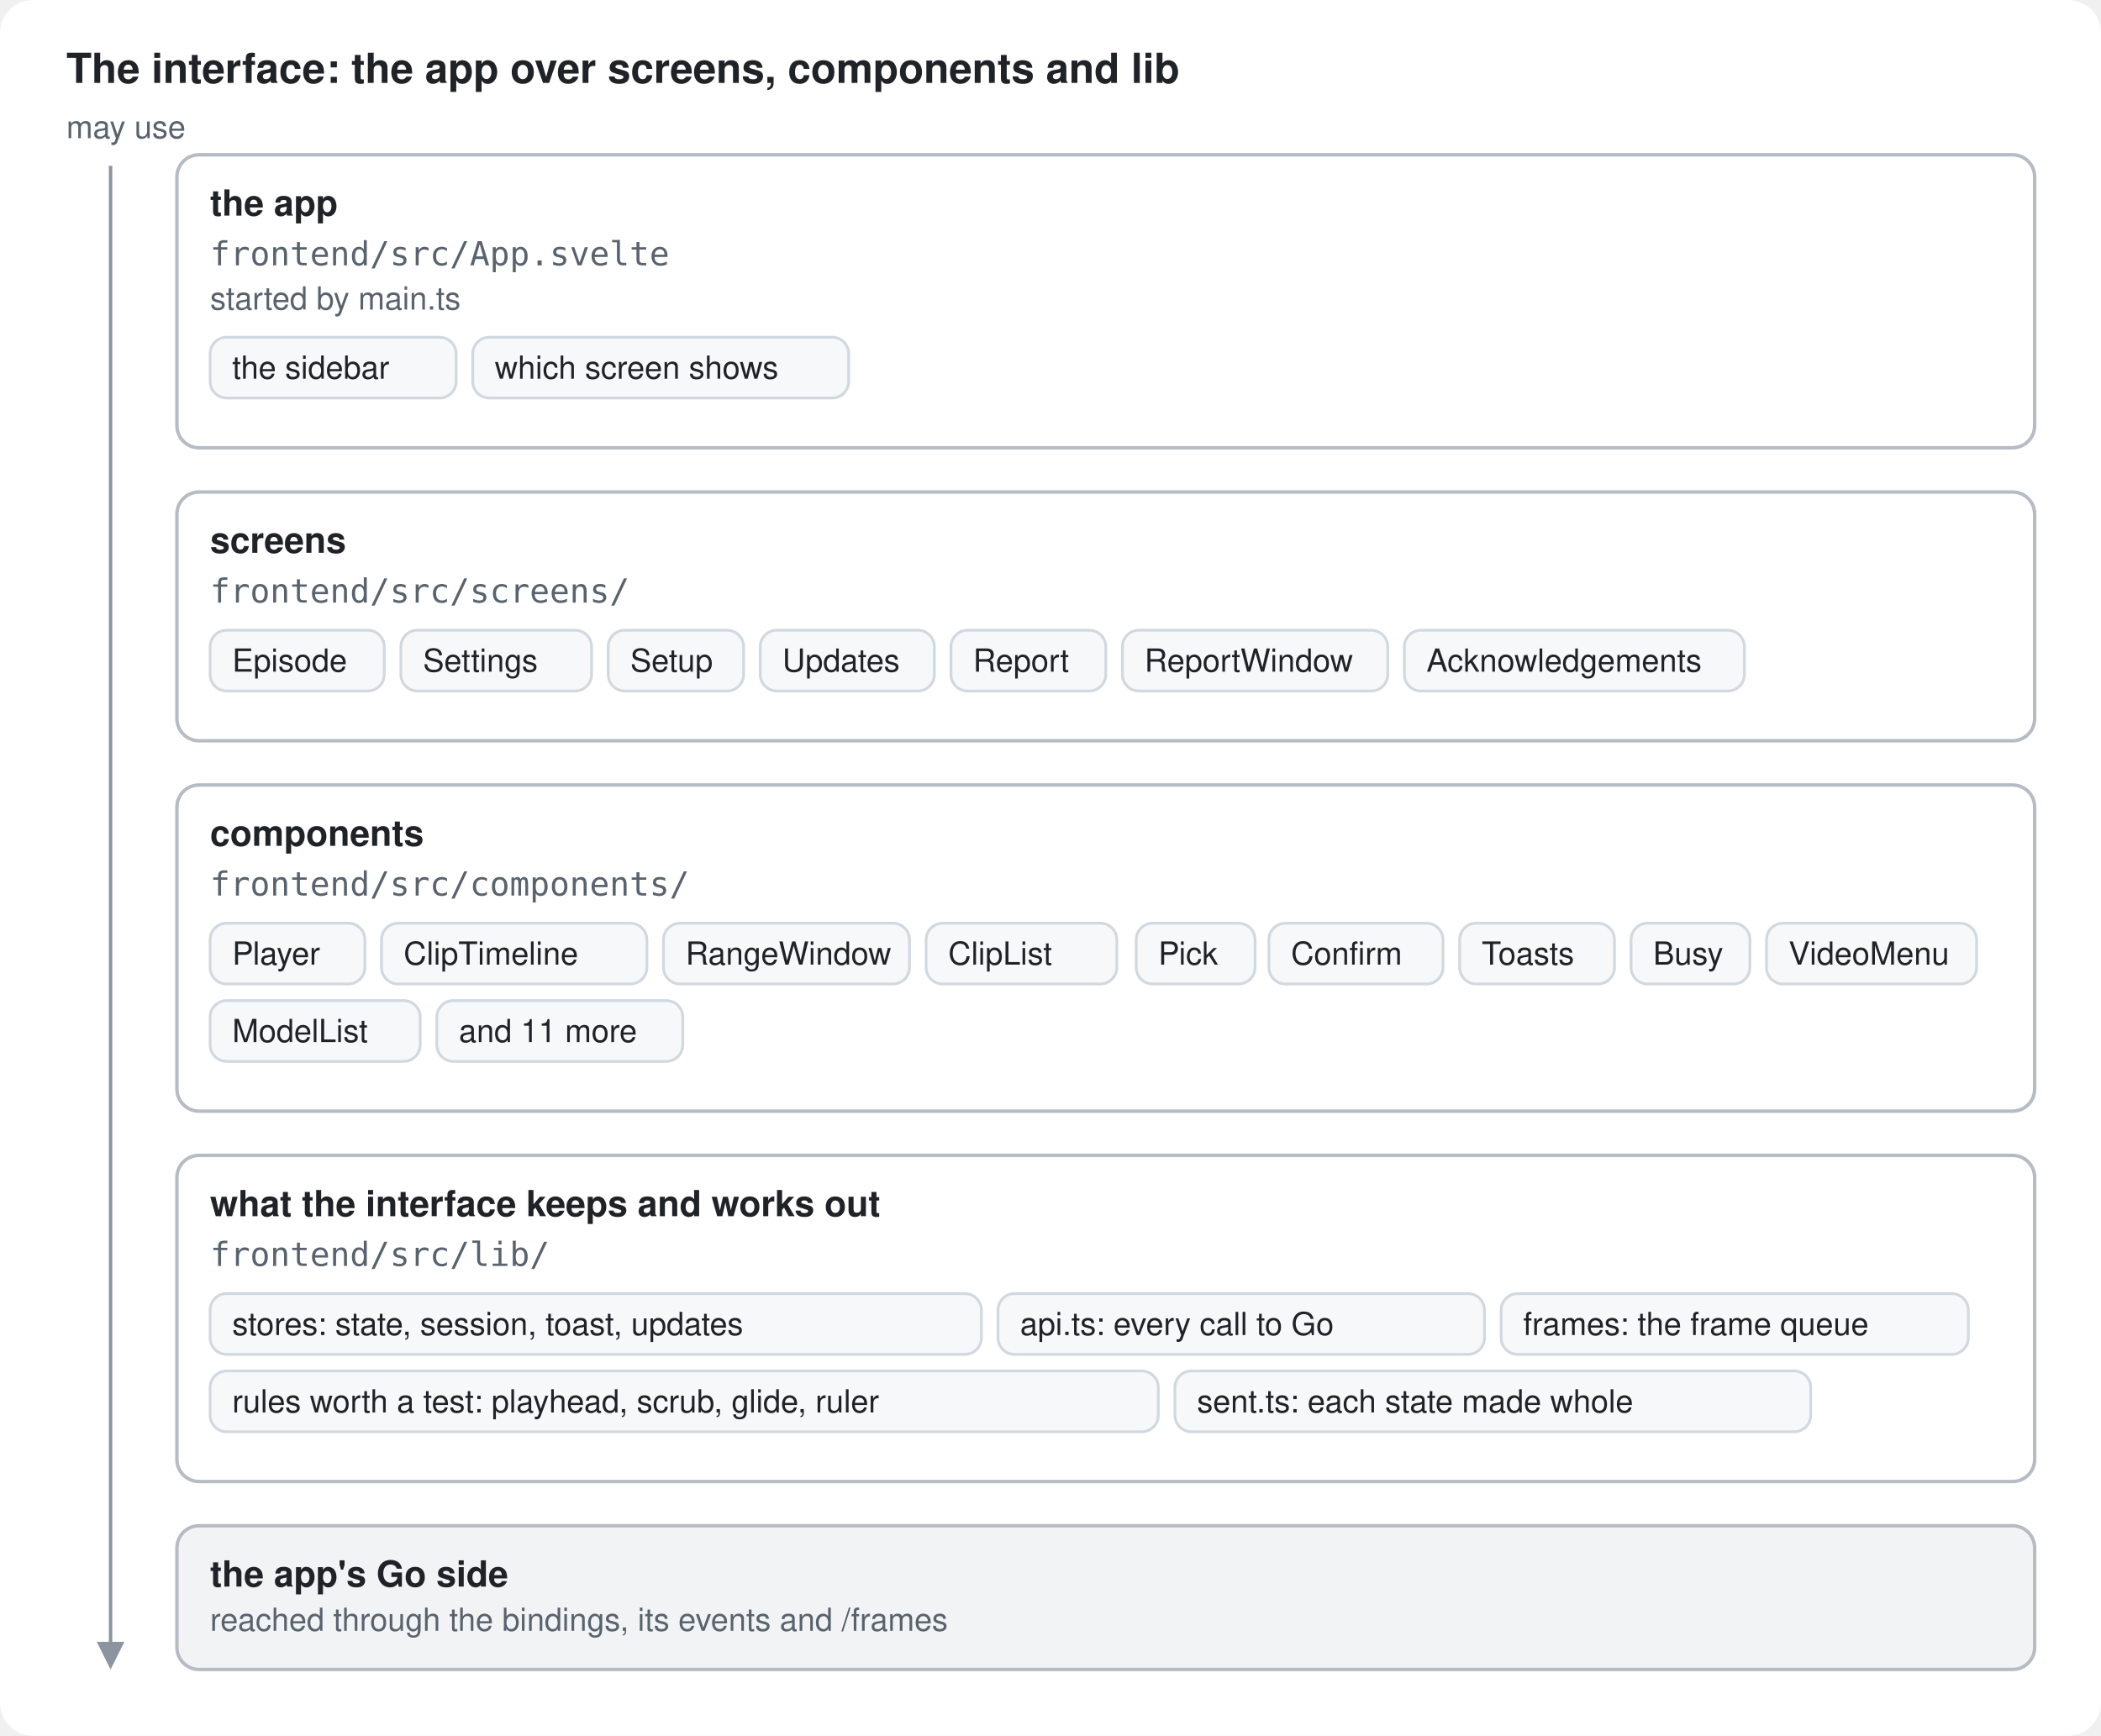
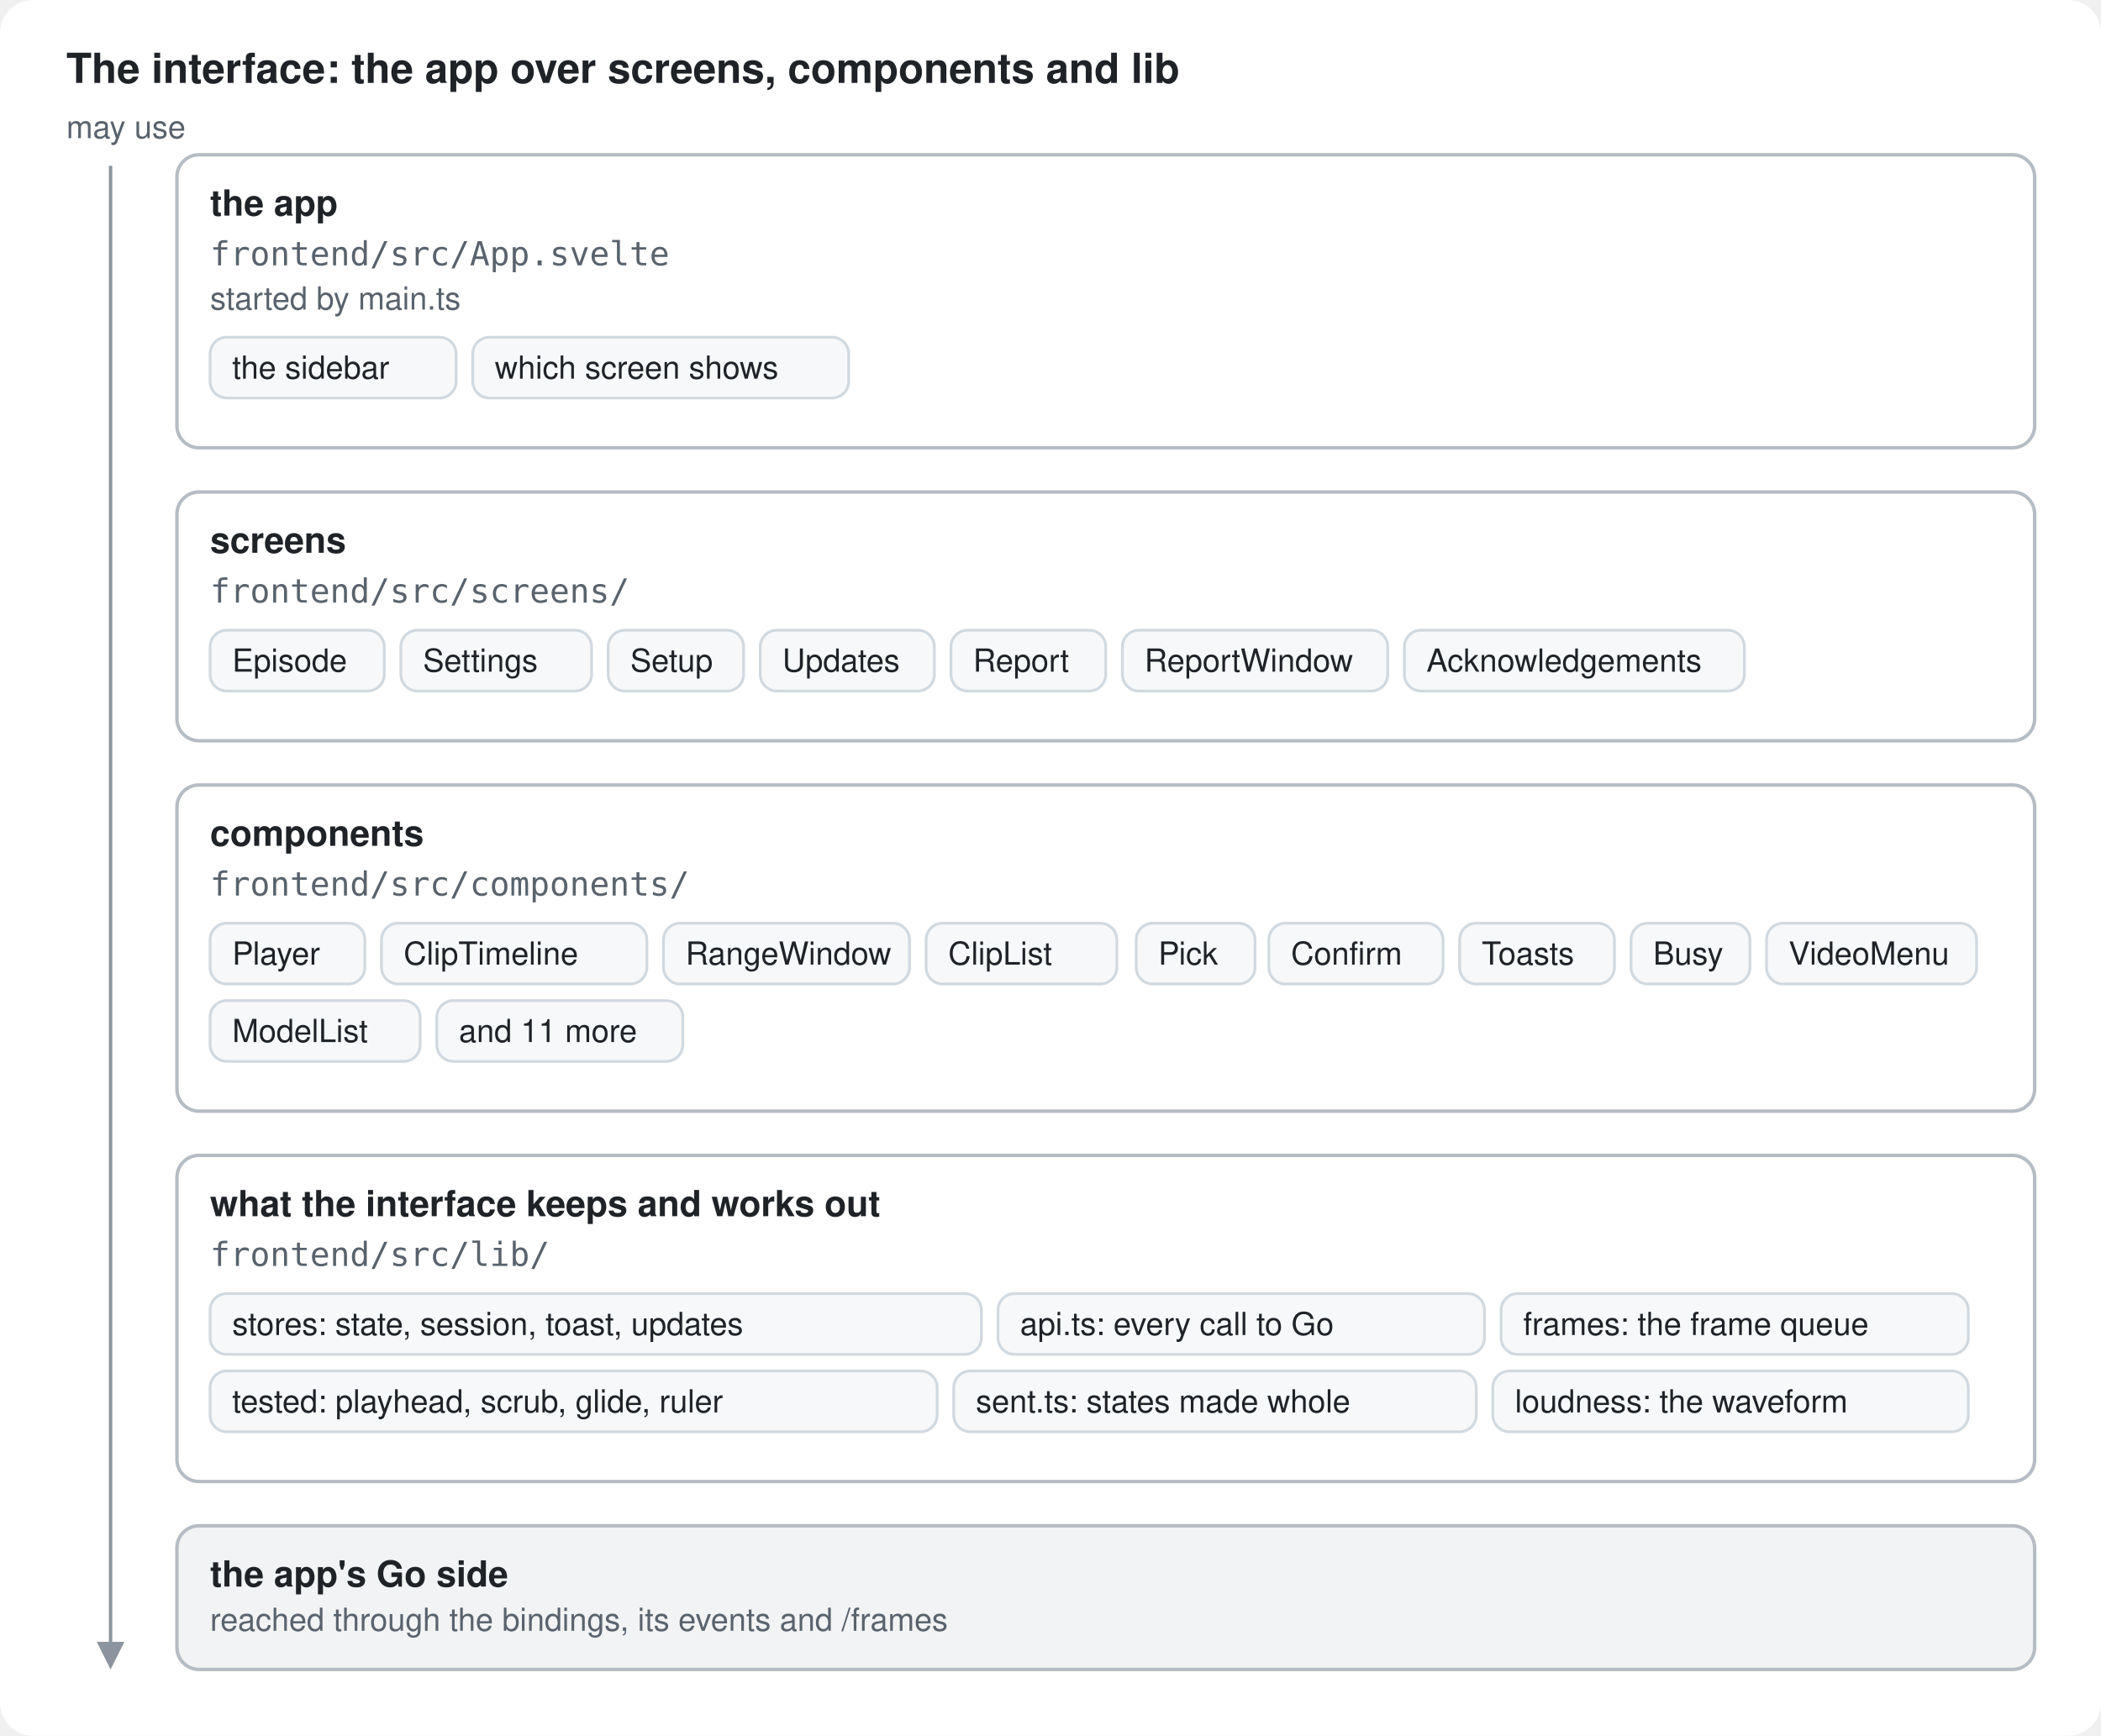
<svg xmlns="http://www.w3.org/2000/svg" viewBox="0 0 760 628" width="760" height="628" role="img" aria-label="The interface: the app over screens, components and lib">
  <style>
.t{font:600 15px -apple-system,BlinkMacSystemFont,"Segoe UI",Helvetica,Arial,sans-serif;fill:#1f2328}
.n{font:600 13px -apple-system,BlinkMacSystemFont,"Segoe UI",Helvetica,Arial,sans-serif;fill:#1f2328}
.p{font:12px ui-monospace,SFMono-Regular,Menlo,Consolas,monospace;fill:#59636e}
.q{font:11.5px -apple-system,BlinkMacSystemFont,"Segoe UI",Helvetica,Arial,sans-serif;fill:#59636e}
.c{font:11.5px -apple-system,BlinkMacSystemFont,"Segoe UI",Helvetica,Arial,sans-serif;fill:#1f2328}
.bg{fill:#ffffff}
.box{fill:none;stroke:#b6bcc4;stroke-width:1.25}
.dash{fill:none;stroke:#b6bcc4;stroke-width:1.25;stroke-dasharray:4 4}
.tint{fill:#f1f3f5;stroke:#b6bcc4;stroke-width:1.25}
.chip{fill:#f6f8fa;stroke:#d1d9e0;stroke-width:1}
.ax{stroke:#8c959f;stroke-width:1.25;fill:none}
.ah{fill:#8c959f}
@media (prefers-color-scheme:dark){
.bg{fill:#0d1117}
.t,.n,.c{fill:#f0f6fc}.p,.q{fill:#9198a1}
.box,.dash{stroke:#5d6570}.tint{fill:#1c2128;stroke:#5d6570}
.chip{fill:#212830;stroke:#3d444d}.ax{stroke:#7d8590}.ah{fill:#7d8590}}
</style>
  <rect class="bg" width="760" height="628" rx="12" />
  <text class="t" x="24" y="30">The interface: the app over screens, components and lib</text>
  <text class="q" x="24" y="50">may use</text>
  <path class="ax" d="M40 60V598" />
  <path class="ah" d="M35 594L40 604L45 594z" />
  <rect class="box" x="64" y="56" width="672" height="106" rx="8" />
  <text class="n" x="76" y="78">the app</text>
  <text class="p" x="76" y="96">frontend/src/App.svelte</text>
  <text class="q" x="76" y="112">started by main.ts</text>
  <rect class="chip" x="76" y="122" width="89" height="22" rx="6" />
  <text class="c" x="84" y="137">the sidebar</text>
  <rect class="chip" x="171" y="122" width="136" height="22" rx="6" />
  <text class="c" x="179" y="137">which screen shows</text>
  <rect class="box" x="64" y="178" width="672" height="90" rx="8" />
  <text class="n" x="76" y="200">screens</text>
  <text class="p" x="76" y="218">frontend/src/screens/</text>
  <rect class="chip" x="76" y="228" width="63" height="22" rx="6" />
  <text class="c" x="84" y="243">Episode</text>
  <rect class="chip" x="145" y="228" width="69" height="22" rx="6" />
  <text class="c" x="153" y="243">Settings</text>
  <rect class="chip" x="220" y="228" width="49" height="22" rx="6" />
  <text class="c" x="228" y="243">Setup</text>
  <rect class="chip" x="275" y="228" width="63" height="22" rx="6" />
  <text class="c" x="283" y="243">Updates</text>
  <rect class="chip" x="344" y="228" width="56" height="22" rx="6" />
  <text class="c" x="352" y="243">Report</text>
  <rect class="chip" x="406" y="228" width="96" height="22" rx="6" />
  <text class="c" x="414" y="243">ReportWindow</text>
  <rect class="chip" x="508" y="228" width="123" height="22" rx="6" />
  <text class="c" x="516" y="243">Acknowledgements</text>
  <rect class="box" x="64" y="284" width="672" height="118" rx="8" />
  <text class="n" x="76" y="306">components</text>
  <text class="p" x="76" y="324">frontend/src/components/</text>
  <rect class="chip" x="76" y="334" width="56" height="22" rx="6" />
  <text class="c" x="84" y="349">Player</text>
  <rect class="chip" x="138" y="334" width="96" height="22" rx="6" />
  <text class="c" x="146" y="349">ClipTimeline</text>
  <rect class="chip" x="240" y="334" width="89" height="22" rx="6" />
  <text class="c" x="248" y="349">RangeWindow</text>
  <rect class="chip" x="335" y="334" width="69" height="22" rx="6" />
  <text class="c" x="343" y="349">ClipList</text>
  <rect class="chip" x="411" y="334" width="43" height="22" rx="6" />
  <text class="c" x="419" y="349">Pick</text>
  <rect class="chip" x="459" y="334" width="63" height="22" rx="6" />
  <text class="c" x="467" y="349">Confirm</text>
  <rect class="chip" x="528" y="334" width="56" height="22" rx="6" />
  <text class="c" x="536" y="349">Toasts</text>
  <rect class="chip" x="590" y="334" width="43" height="22" rx="6" />
  <text class="c" x="598" y="349">Busy</text>
  <rect class="chip" x="639" y="334" width="76" height="22" rx="6" />
  <text class="c" x="647" y="349">VideoMenu</text>
  <rect class="chip" x="76" y="362" width="76" height="22" rx="6" />
  <text class="c" x="84" y="377">ModelList</text>
  <rect class="chip" x="158" y="362" width="89" height="22" rx="6" />
  <text class="c" x="166" y="377">and 11 more</text>
  <rect class="box" x="64" y="418" width="672" height="118" rx="8" />
  <text class="n" x="76" y="440">what the interface keeps and works out</text>
  <text class="p" x="76" y="458">frontend/src/lib/</text>
  <rect class="chip" x="76" y="468" width="279" height="22" rx="6" />
  <text class="c" x="84" y="483">stores: state, session, toast, updates</text>
  <rect class="chip" x="361" y="468" width="176" height="22" rx="6" />
  <text class="c" x="369" y="483">api.ts: every call to Go</text>
  <rect class="chip" x="543" y="468" width="169" height="22" rx="6" />
  <text class="c" x="551" y="483">frames: the frame queue</text>
-   <rect class="chip" x="76" y="496" width="343" height="22" rx="6" />
-   <text class="c" x="84" y="511">rules worth a test: playhead, scrub, glide, ruler</text>
-   <rect class="chip" x="425" y="496" width="230" height="22" rx="6" />
-   <text class="c" x="433" y="511">sent.ts: each state made whole</text>
+   <rect class="chip" x="76" y="496" width="263" height="22" rx="6" />
+   <text class="c" x="84" y="511">tested: playhead, scrub, glide, ruler</text>
+   <rect class="chip" x="345" y="496" width="189" height="22" rx="6" />
+   <text class="c" x="353" y="511">sent.ts: states made whole</text>
+   <rect class="chip" x="540" y="496" width="172" height="22" rx="6" />
+   <text class="c" x="548" y="511">loudness: the waveform</text>
  <rect class="tint" x="64" y="552" width="672" height="52" rx="8" />
  <text class="n" x="76" y="574">the app's Go side</text>
  <text class="q" x="76" y="590">reached through the bindings, its events and /frames</text>
</svg>
